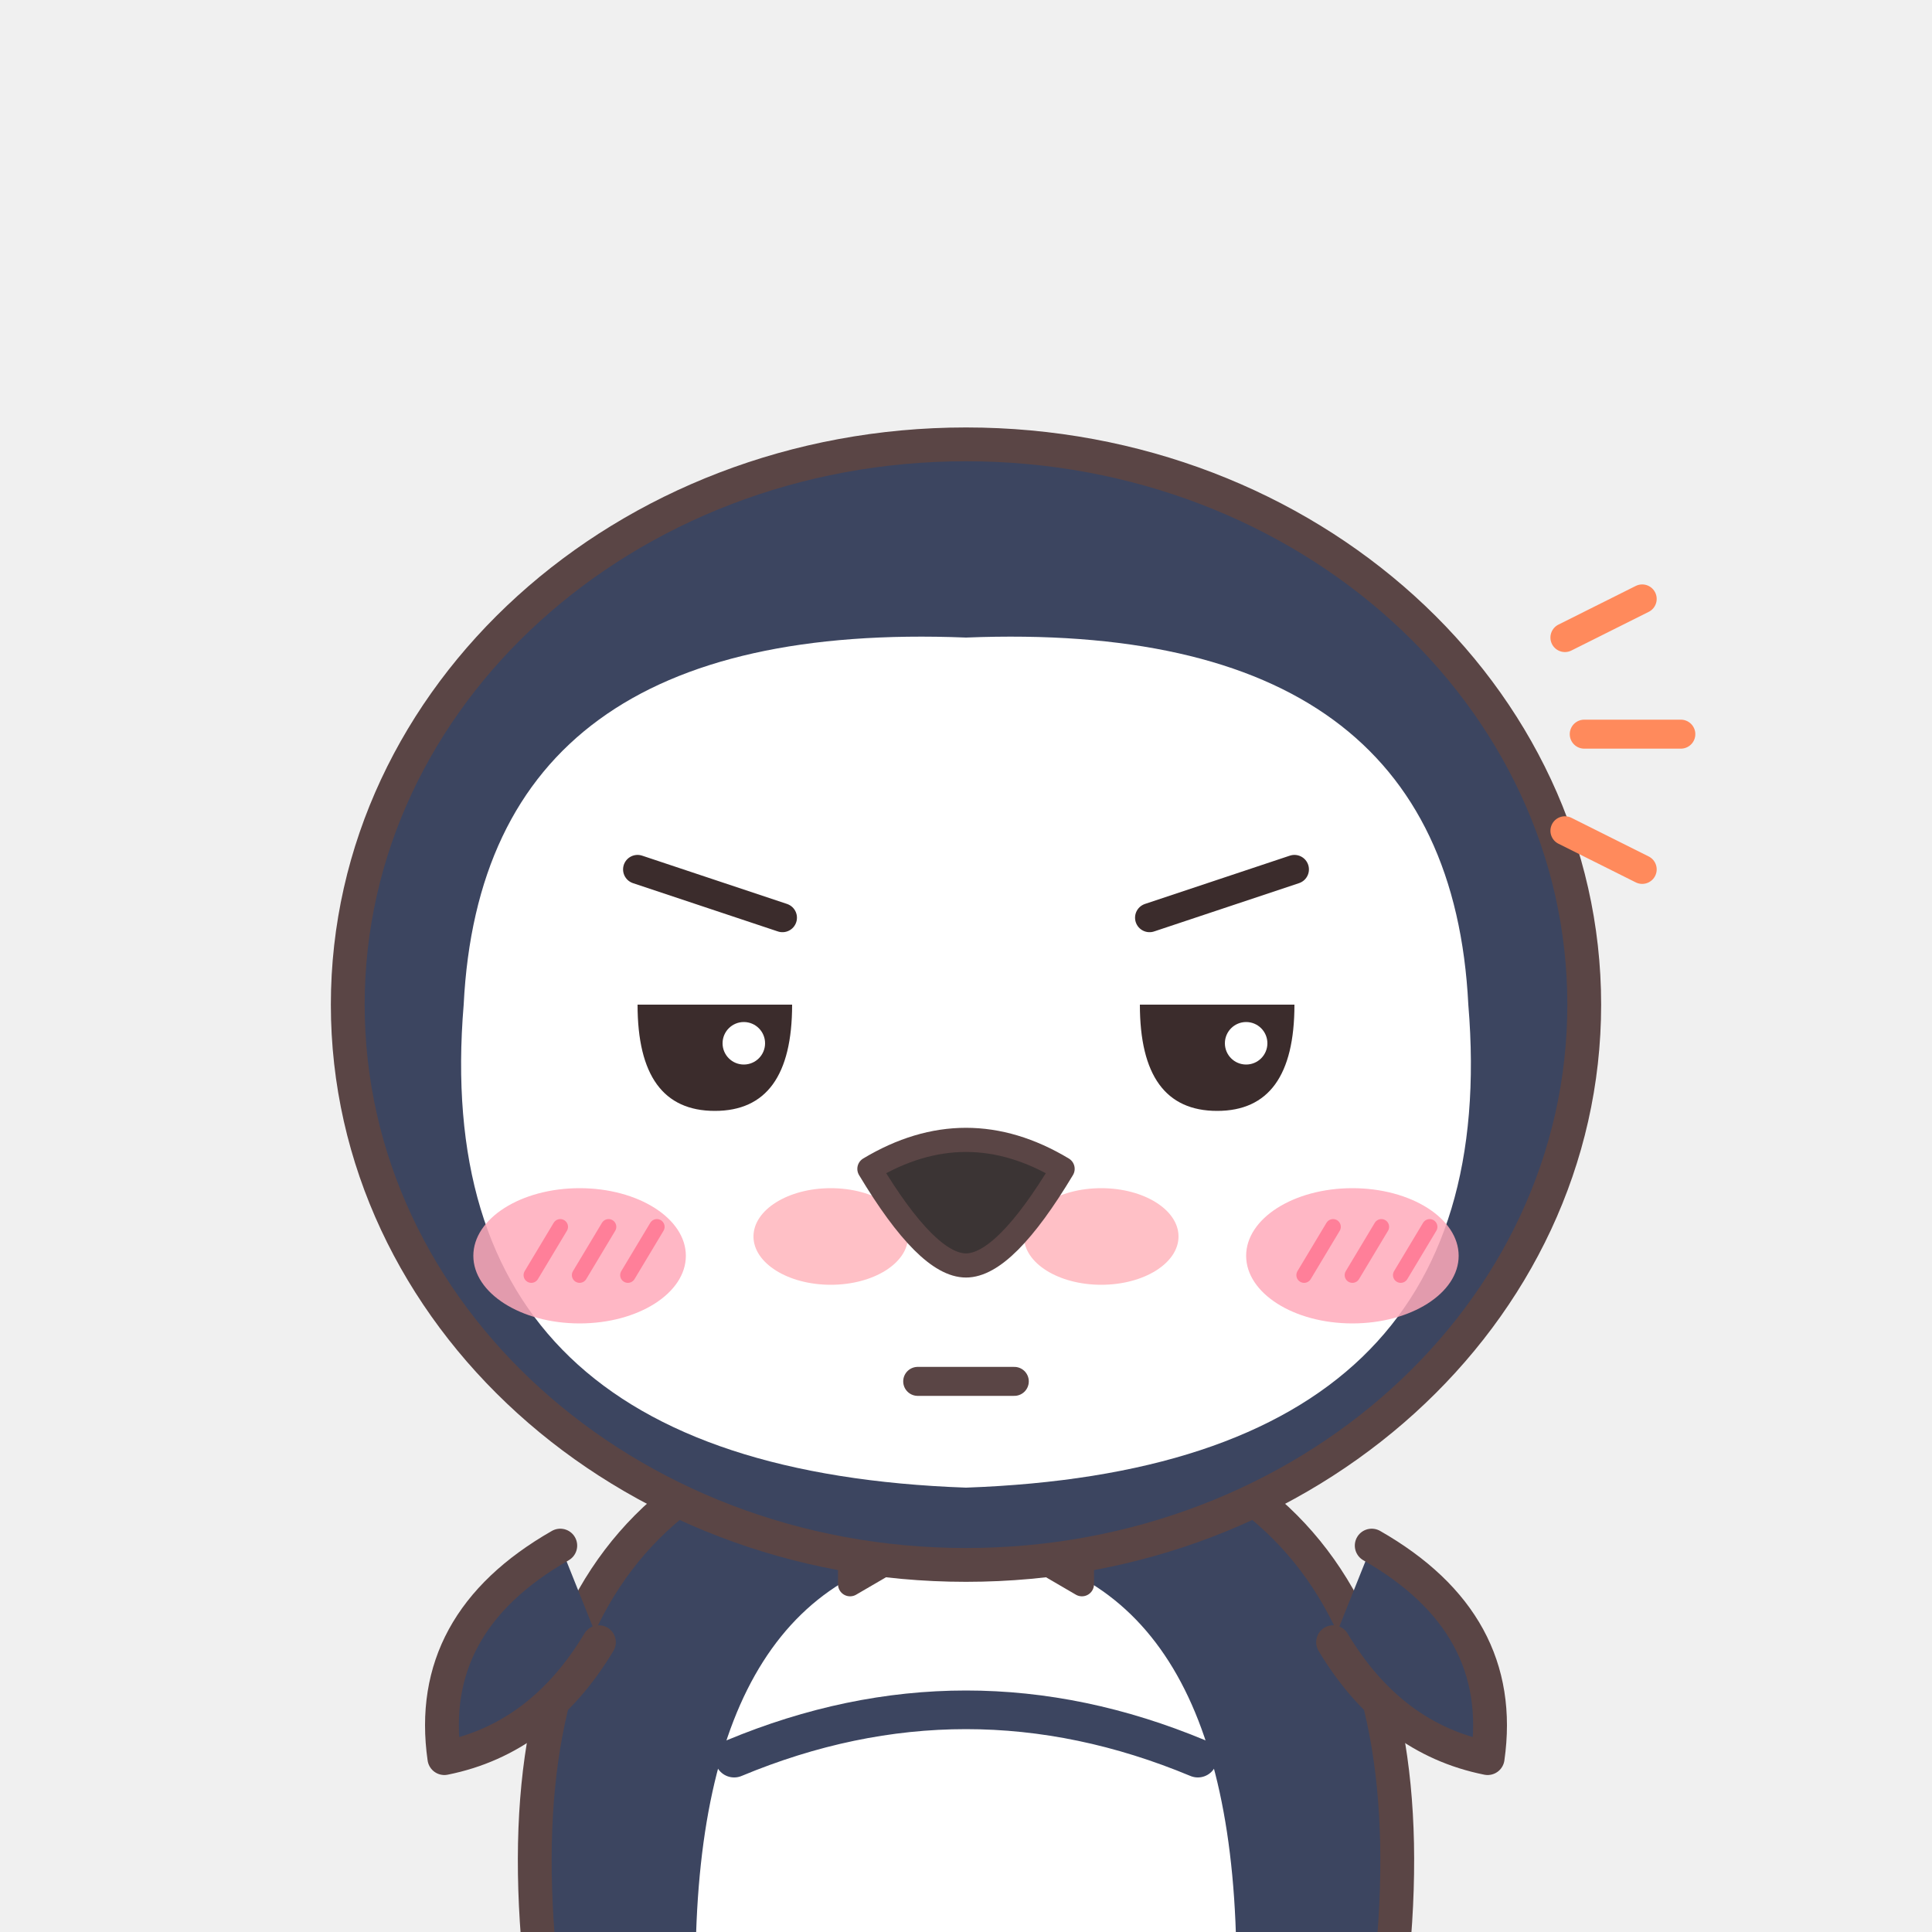
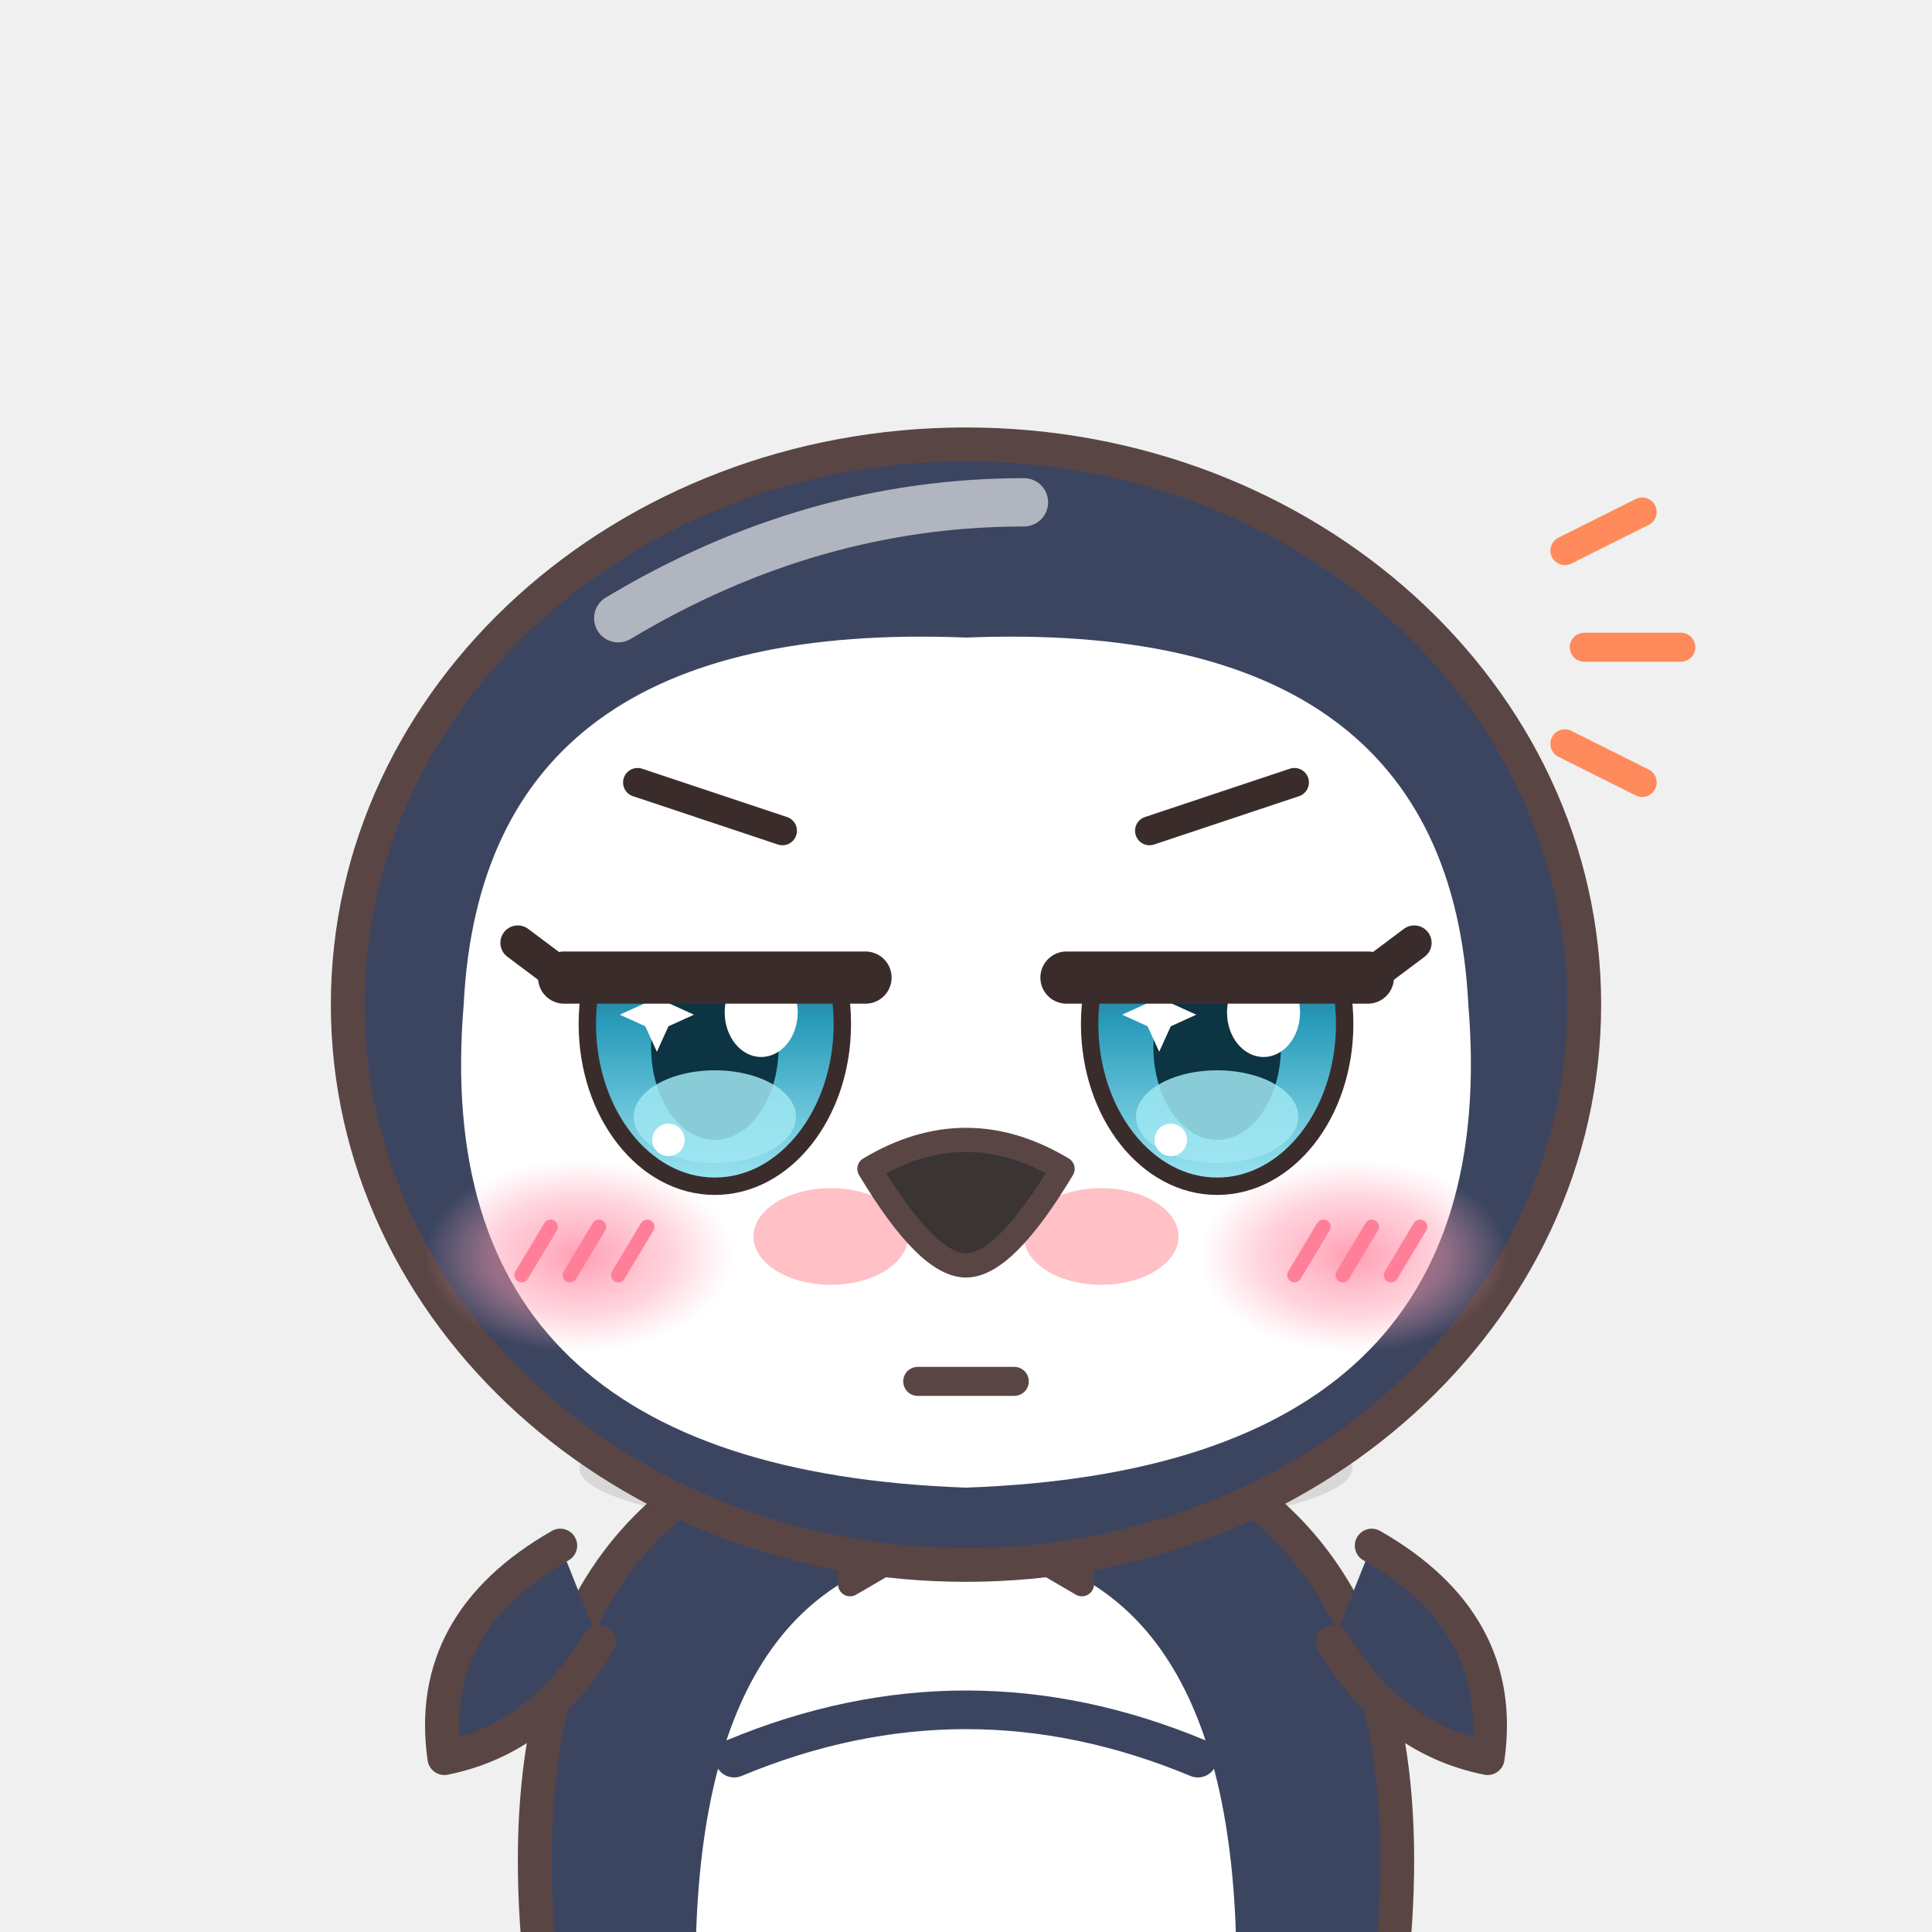
<svg xmlns="http://www.w3.org/2000/svg" viewBox="0 0 200 200" role="img" aria-label="フンボルトペンギン">
+   <defs>
+     <linearGradient id="penguin-iris" x1="0" y1="0" x2="0" y2="1">
+       <stop offset="0" stop-color="#0d3442" />
+       <stop offset="0.5" stop-color="#2a9cbb" />
+       <stop offset="1" stop-color="#9fe6f2" />
+     </linearGradient>
+     <radialGradient id="penguin-blush">
+       <stop offset="0" stop-color="#ff7d9a" stop-opacity="0.75" />
+       <stop offset="0.6" stop-color="#ff9fb4" stop-opacity="0.45" />
+       <stop offset="1" stop-color="#ffb3c4" stop-opacity="0" />
+     </radialGradient>
+   </defs>
  <path d="M56 204 Q50 148 100 146 Q150 148 144 204 Z" fill="#3c4560" stroke="#5a4545" stroke-width="3.5" stroke-linejoin="round" stroke-linecap="round" />
  <path d="M72 204 Q72 162 100 160 Q128 162 128 204 Z" fill="#fff" />
  <path d="M76 182 Q100 172 124 182" fill="none" stroke="#3c4560" stroke-width="4" stroke-linecap="round" />
  <path d="M88 150 L100 157 L88 164 Z M112 150 L100 157 L112 164 Z" fill="#5cc3dd" stroke="#5a4545" stroke-width="2.5" stroke-linejoin="round" stroke-linecap="round" />
  <circle cx="100" cy="157" r="3.5" fill="#5cc3dd" stroke="#5a4545" stroke-width="2.5" stroke-linejoin="round" stroke-linecap="round" />
  <path d="M58 160 q-14 8 -12 22 q10 -2 16 -12" fill="#3c4560" stroke="#5a4545" stroke-width="3.5" stroke-linejoin="round" stroke-linecap="round" />
  <path d="M142 160 q14 8 12 22 q-10 -2 -16 -12" fill="#3c4560" stroke="#5a4545" stroke-width="3.5" stroke-linejoin="round" stroke-linecap="round" />
+   <ellipse cx="100" cy="152" rx="40" ry="7" fill="#3b2c2c" opacity="0.13" />
  <ellipse cx="100" cy="104" rx="64" ry="58" fill="#3c4560" stroke="#5a4545" stroke-width="3.5" stroke-linejoin="round" stroke-linecap="round" />
  <path d="M48 104 Q50 64 100 66 Q150 64 152 104 Q156 152 100 154 Q44 152 48 104 Z" fill="#fff" />
  <ellipse cx="86" cy="128" rx="8" ry="5" fill="#ffc0c6" />
  <ellipse cx="114" cy="128" rx="8" ry="5" fill="#ffc0c6" />
  <path d="M90 121 Q100 115 110 121 Q104 131 100 131 Q96 131 90 121 Z" fill="#3b3434" stroke="#5a4545" stroke-width="2.5" stroke-linejoin="round" stroke-linecap="round" />
-   <ellipse cx="60" cy="130" rx="11" ry="7" fill="#ffaabb" opacity="0.85" />
-   <path d="M55 132 l3 -5 M60 132 l3 -5 M65 132 l3 -5" stroke="#ff7f99" stroke-width="1.6" stroke-linecap="round" />
-   <ellipse cx="140" cy="130" rx="11" ry="7" fill="#ffaabb" opacity="0.85" />
-   <path d="M135 132 l3 -5 M140 132 l3 -5 M145 132 l3 -5" stroke="#ff7f99" stroke-width="1.6" stroke-linecap="round" />
-   <path d="M66 90 L81 95" fill="none" stroke="#3b2c2c" stroke-width="3" stroke-linecap="round" />
-   <path d="M119 95 L134 90" fill="none" stroke="#3b2c2c" stroke-width="3" stroke-linecap="round" />
-   <path d="M66 104 L82 104 Q82 115 74 115 Q66 115 66 104 Z" fill="#3b2c2c" />
-   <circle cx="77" cy="108" r="2.2" fill="#fff" />
-   <path d="M118 104 L134 104 Q134 115 126 115 Q118 115 118 104 Z" fill="#3b2c2c" />
-   <circle cx="129" cy="108" r="2.2" fill="#fff" />
+   <path d="M64 64 Q84 52 106 52" fill="none" stroke="#fff" stroke-opacity="0.6" stroke-width="5" stroke-linecap="round" />
+   <ellipse cx="60" cy="130" rx="16" ry="10" fill="url(#penguin-blush)" />
+   <path d="M54 132 l3 -5 M59 132 l3 -5 M64 132 l3 -5" stroke="#ff7f99" stroke-width="1.5" stroke-linecap="round" />
+   <ellipse cx="140" cy="130" rx="16" ry="10" fill="url(#penguin-blush)" />
+   <path d="M134 132 l3 -5 M139 132 l3 -5 M144 132 l3 -5" stroke="#ff7f99" stroke-width="1.5" stroke-linecap="round" />
+   <path d="M66 81 L81 86" fill="none" stroke="#3b2c2c" stroke-width="3" stroke-linecap="round" />
+   <path d="M119 86 L134 81" fill="none" stroke="#3b2c2c" stroke-width="3" stroke-linecap="round" />
+   <g transform="translate(74 106) scale(1.2) translate(-74 -106)">
+     <clipPath id="penguin-lid-l">
+       <rect x="60" y="102" width="28" height="22" />
+     </clipPath>
+     <g clip-path="url(#penguin-lid-l)">
+       <ellipse cx="74" cy="106" rx="11" ry="14" fill="url(#penguin-iris)" stroke="#3b2c2c" stroke-width="1.5" />
+       <ellipse cx="74" cy="108" rx="5.5" ry="8" fill="#0d3442" />
+       <ellipse cx="74" cy="114" rx="7" ry="4" fill="#9fe6f2" opacity="0.85" />
+       <ellipse cx="78" cy="105" rx="3.15" ry="3.85" fill="#fff" />
+       <circle cx="70" cy="116" r="1.4" fill="#fff" />
+       <path d="M69 102 l1 2.2 2.2 1 -2.2 1 -1 2.2 -1 -2.2 -2.2 -1 2.2 -1z" fill="#fff" />
+     </g>
+     <path d="M61 102 L87 102" fill="none" stroke="#3b2c2c" stroke-width="4.5" stroke-linecap="round" stroke-linejoin="round" />
+     <path d="M61 102 l-4 -3" fill="none" stroke="#3b2c2c" stroke-width="3" stroke-linecap="round" stroke-linejoin="round" />
+   </g>
+   <g transform="translate(126 106) scale(1.2) translate(-126 -106)">
+     <clipPath id="penguin-lid-r">
+       <rect x="112" y="102" width="28" height="22" />
+     </clipPath>
+     <g clip-path="url(#penguin-lid-r)">
+       <ellipse cx="126" cy="106" rx="11" ry="14" fill="url(#penguin-iris)" stroke="#3b2c2c" stroke-width="1.5" />
+       <ellipse cx="126" cy="108" rx="5.5" ry="8" fill="#0d3442" />
+       <ellipse cx="126" cy="114" rx="7" ry="4" fill="#9fe6f2" opacity="0.85" />
+       <ellipse cx="130" cy="105" rx="3.15" ry="3.85" fill="#fff" />
+       <circle cx="122" cy="116" r="1.4" fill="#fff" />
+       <path d="M121 102 l1 2.2 2.2 1 -2.2 1 -1 2.2 -1 -2.2 -2.2 -1 2.2 -1z" fill="#fff" />
+     </g>
+     <path d="M113 102 L139 102" fill="none" stroke="#3b2c2c" stroke-width="4.5" stroke-linecap="round" stroke-linejoin="round" />
+     <path d="M139 102 l4 -3" fill="none" stroke="#3b2c2c" stroke-width="3" stroke-linecap="round" stroke-linejoin="round" />
+   </g>
  <path d="M95 143 L105 143" fill="none" stroke="#5a4545" stroke-width="3" stroke-linecap="round" stroke-linejoin="round" />
-   <path d="M162 66 l8 -4 M164 76 l10 0 M162 86 l8 4" stroke="#ff8a5c" stroke-width="3" stroke-linecap="round" />
+   <path d="M162 57 l8 -4 M164 67 l10 0 M162 77 l8 4" stroke="#ff8a5c" stroke-width="3" stroke-linecap="round" />
</svg>
